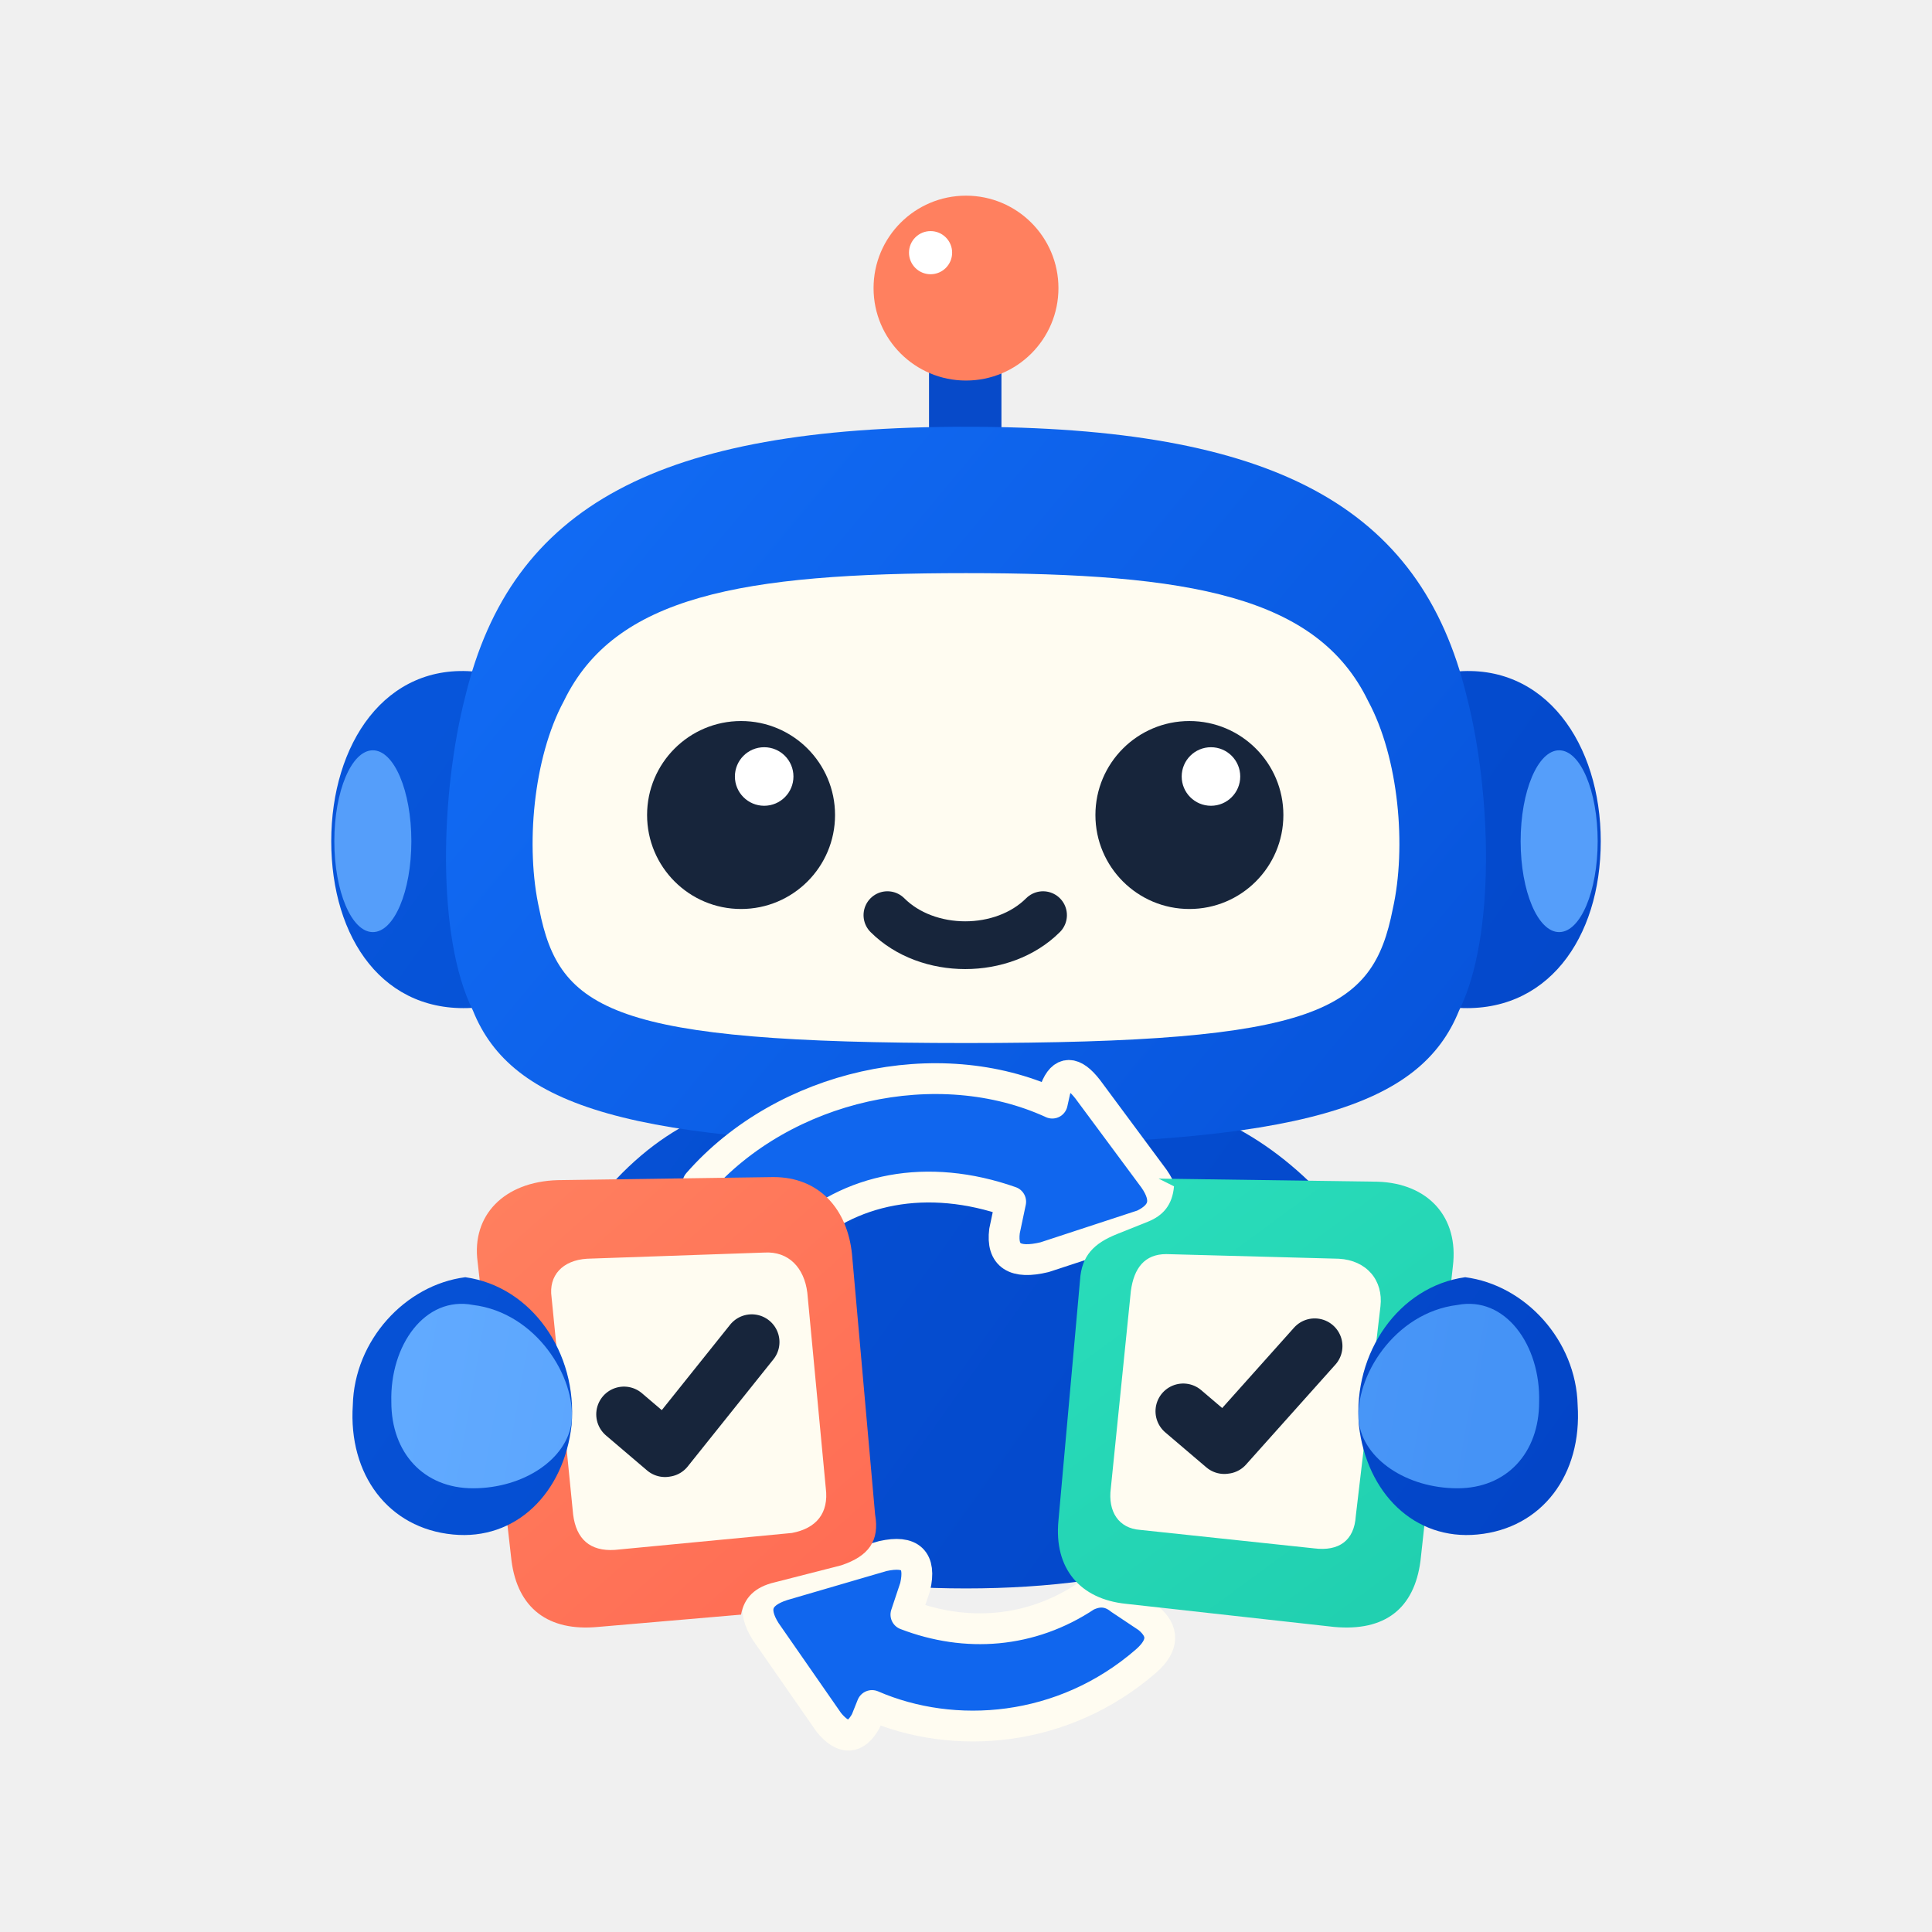
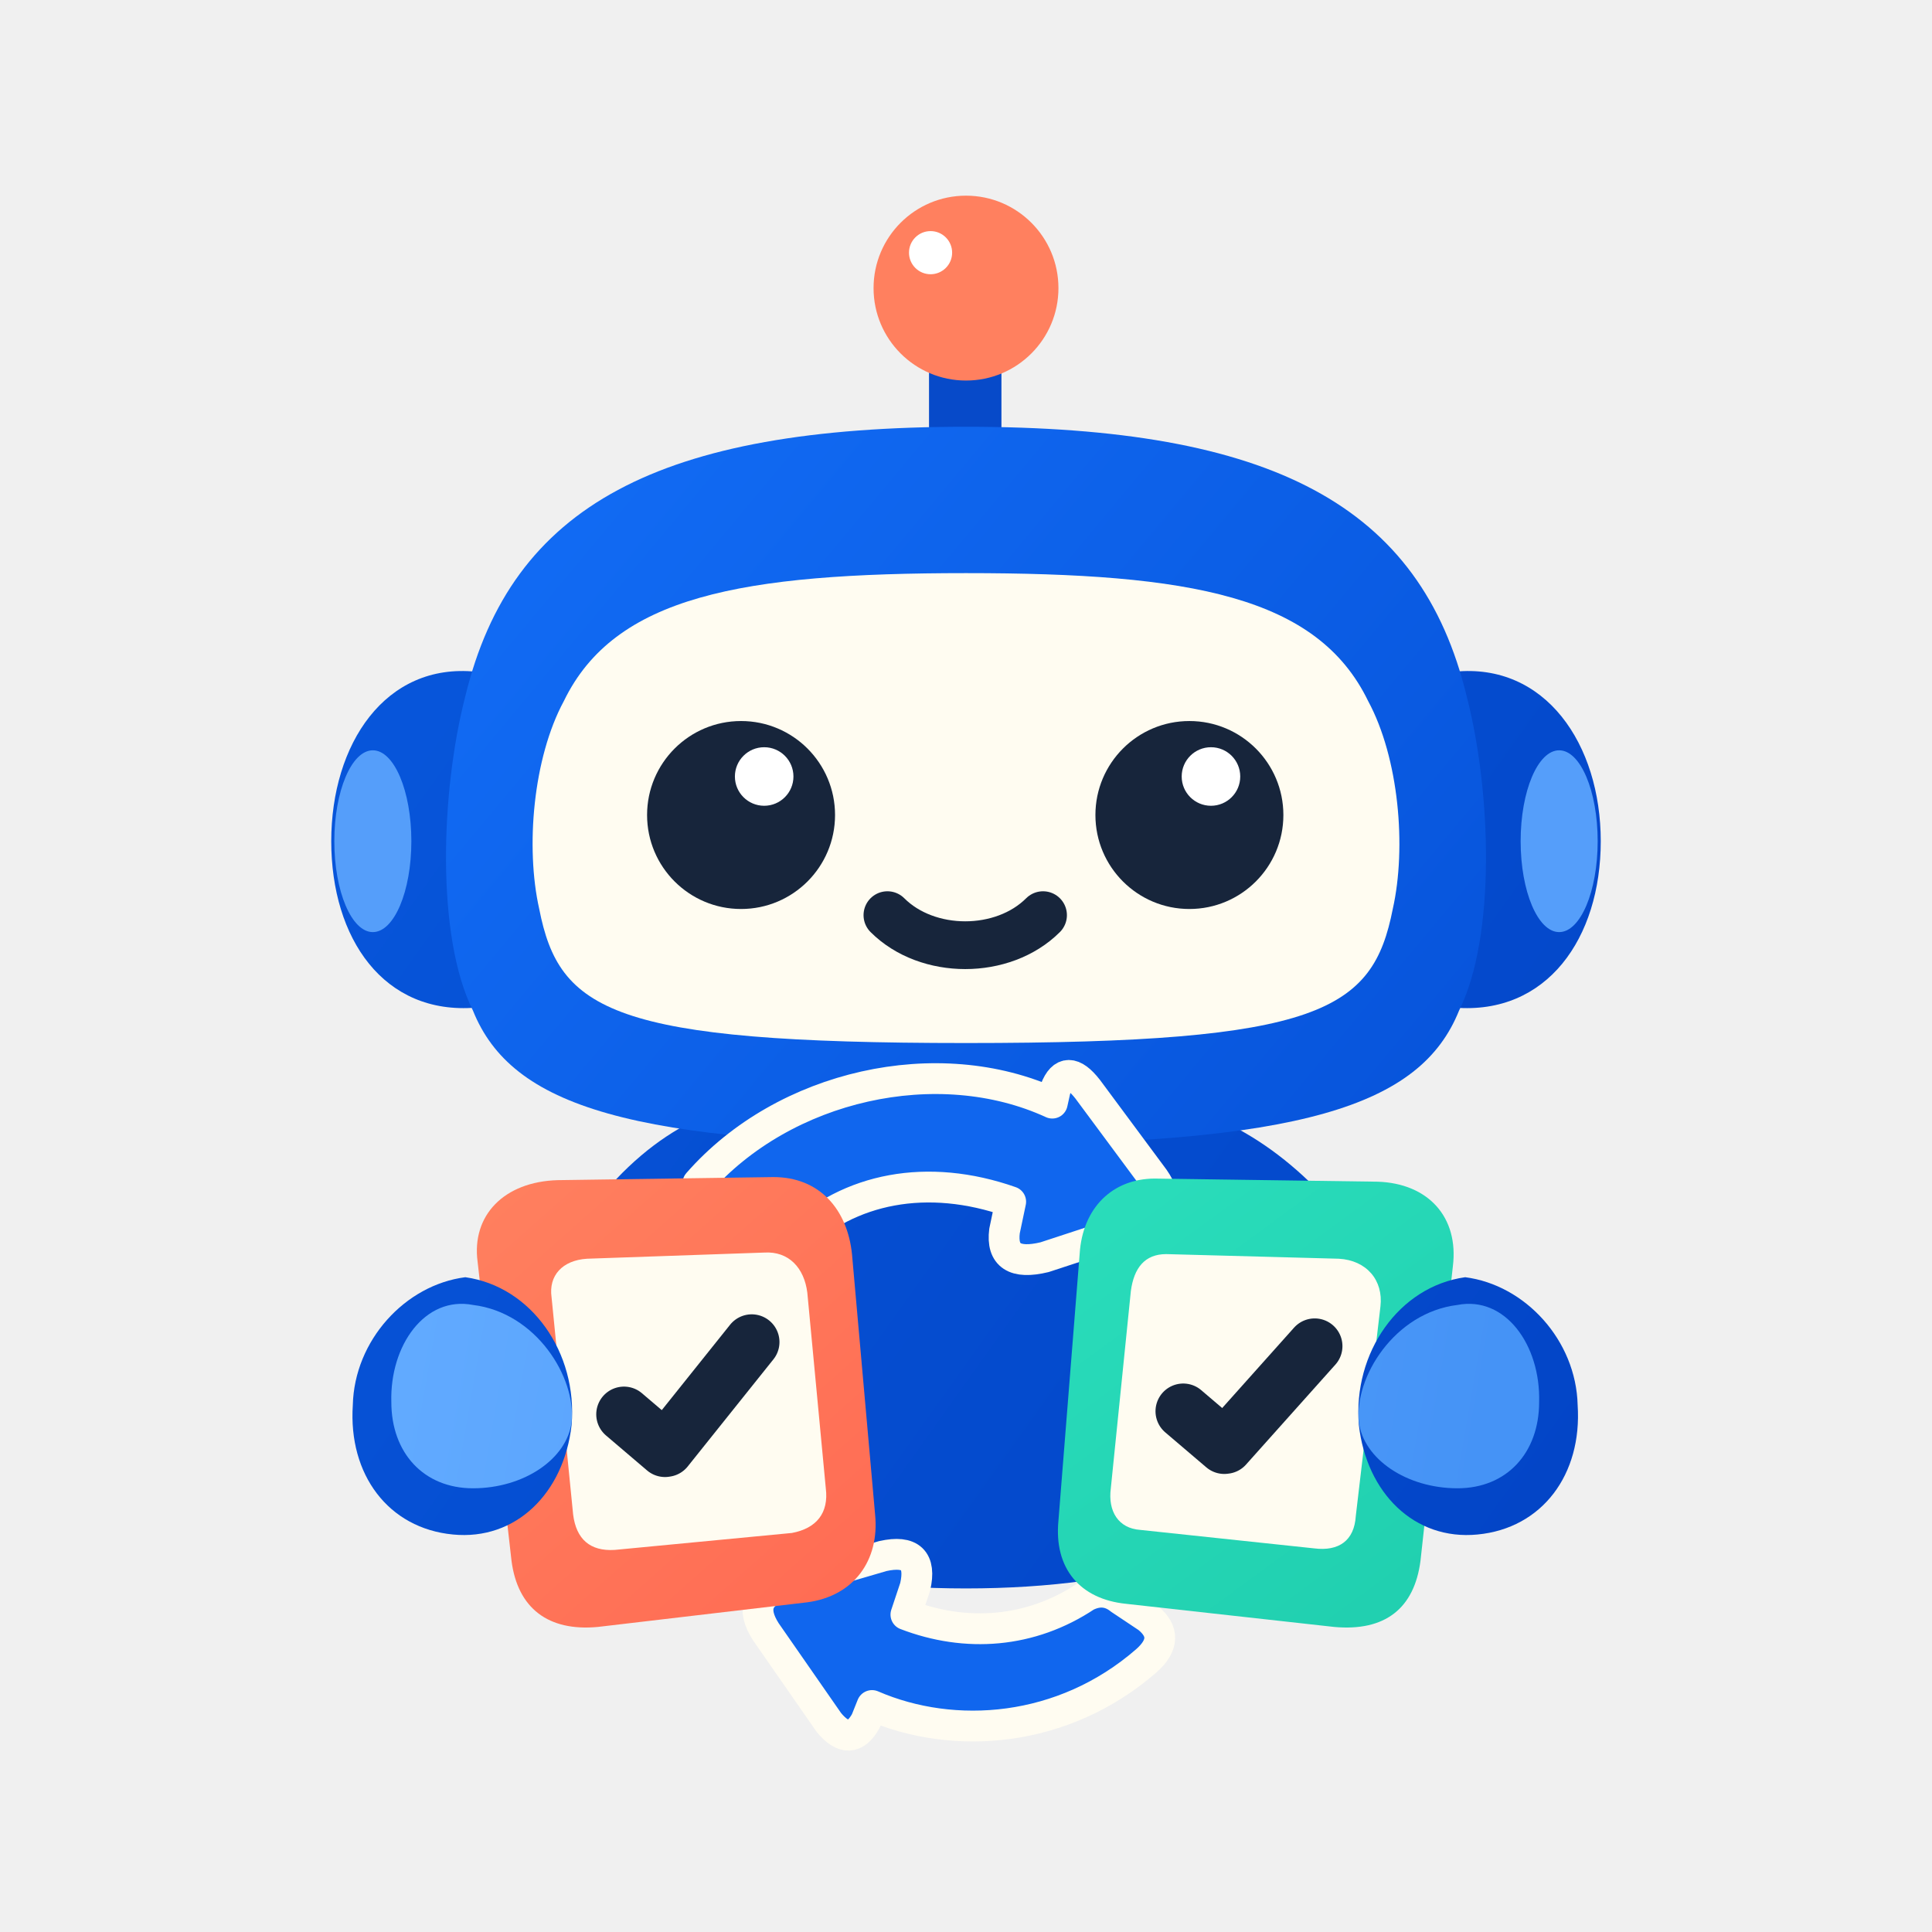
<svg xmlns="http://www.w3.org/2000/svg" viewBox="0 0 1254 1254" fill="none" role="img" aria-labelledby="title desc" class="playing">
  <defs>
    <linearGradient id="blue" gradientUnits="userSpaceOnUse" x1="350" y1="277" x2="910" y2="744">
      <stop offset="0" stop-color="#126CF5" />
      <stop offset="1" stop-color="#0754DB" />
    </linearGradient>
    <linearGradient id="deepBlue" gradientUnits="userSpaceOnUse" x1="230" y1="436" x2="1000" y2="985">
      <stop offset="0" stop-color="#0756DB" />
      <stop offset="1" stop-color="#0345C7" />
    </linearGradient>
    <linearGradient id="handBlue" gradientUnits="userSpaceOnUse" x1="270" y1="846" x2="960" y2="966">
      <stop offset="0" stop-color="#61AAFF" />
      <stop offset="1" stop-color="#4593F6" />
    </linearGradient>
    <linearGradient id="coral" gradientUnits="userSpaceOnUse" x1="310" y1="765" x2="568" y2="1056">
      <stop offset="0" stop-color="#FF805F" />
      <stop offset="1" stop-color="#FF6B53" />
    </linearGradient>
    <linearGradient id="mint" gradientUnits="userSpaceOnUse" x1="710" y1="768" x2="921" y2="1055">
      <stop offset="0" stop-color="#2ADDBB" />
      <stop offset="1" stop-color="#20CFAF" />
    </linearGradient>
    <clipPath id="top_reveal_clip" clipPathUnits="userSpaceOnUse">
      <path id="top_reveal" d="M627 907 L-73.000 907.000 C-73.000 520.401 240.401 207.000 627.000 207.000 C1013.599 207.000 1327.000 520.401 1327.000 907.000 L627 907 Z" />
    </clipPath>
    <clipPath id="bottom_reveal_clip" clipPathUnits="userSpaceOnUse">
      <path id="bottom_reveal" d="M627 907 L1327.000 907.000 C1327.000 1293.599 1013.599 1607.000 627.000 1607.000 C240.401 1607.000 -73.000 1293.599 -73.000 907.000 L627 907 Z" />
    </clipPath>
  </defs>
  <g id="robot" data-pivot-x="627" data-pivot-y="627">
    <path id="torso" fill="url(#deepBlue)" d="M384 784 C426 730 471 713 520 710 L728 710 C778 715 824 736 866 784 L888 946 C824 1005 735 1031 627 1031 C518 1031 428 1005 363 946 Z" />
    <g id="head_rig" data-pivot-x="627" data-pivot-y="530">
      <g id="antenna" data-pivot-x="627" data-pivot-y="278">
        <path fill="#074AC9" d="M603 227 H650 V295 H603 Z" />
        <path fill="url(#coral)" d="M687 187 A60 60 0 1 1 567 187 A60 60 0 1 1 687 187 Z" />
        <path fill="#FFFFFF" d="M618 164 A14 14 0 1 1 590 164 A14 14 0 1 1 618 164 Z" />
      </g>
      <g id="ears">
        <path fill="url(#deepBlue)" d="M309 436 C250 430 215 483 215 546 C215 609 249 659 309 654 L330 624 V465 Z" />
        <path fill="url(#deepBlue)" d="M944 436 C1003 430 1039 483 1039 546 C1039 609 1004 659 944 654 L923 624 V465 Z" />
        <path fill="#559EFA" d="M267 546 A25 59 0 1 1 217 546 A25 59 0 1 1 267 546 Z" />
        <path fill="#559EFA" d="M1037 546 A25 59 0 1 1 987 546 A25 59 0 1 1 1037 546 Z" />
      </g>
      <path id="head" fill="url(#blue)" d="M627 277 C428 277 332 328 302 452 C286 514 283 608 307 656 C332 718 409 743 627 743 C845 743 922 718 947 656 C971 608 968 514 952 452 C922 328 826 277 627 277 Z" />
      <path id="face" fill="#FFFCF1" d="M627 372 C481 372 399 387 366 455 C346 492 341 550 350 590 C363 656 397 677 627 677 C857 677 891 656 904 590 C913 550 908 492 888 455 C855 387 773 372 627 372 Z" />
      <g id="eyes" data-pivot-x="627" data-pivot-y="529">
-         <path fill="#17253B" d="M542 529 A61 61 0 1 1 420 529 A61 61 0 1 1 542 529 Z" />
-         <path fill="#17253B" d="M833 529 A61 61 0 1 1 711 529 A61 61 0 1 1 833 529 Z" />
-         <path fill="#FFFFFF" d="M515 504 A19 19 0 1 1 477 504 A19 19 0 1 1 515 504 Z" />
-         <path fill="#FFFFFF" d="M805 504 A19 19 0 1 1 767 504 A19 19 0 1 1 805 504 Z" />
+         <g id="eye_blink" data-pivot-x="627" data-pivot-y="529">
+           <path fill="#17253B" d="M542 529 A61 61 0 1 1 420 529 A61 61 0 1 1 542 529 Z" />
+           <path fill="#17253B" d="M833 529 A61 61 0 1 1 711 529 A61 61 0 1 1 833 529 Z" />
+           <path fill="#FFFFFF" d="M515 504 A19 19 0 1 1 477 504 A19 19 0 1 1 515 504 Z" />
+           <path fill="#FFFFFF" d="M805 504 A19 19 0 1 1 767 504 A19 19 0 1 1 805 504 Z" />
+         </g>
      </g>
      <path id="smile" stroke="#17253B" stroke-width="31" stroke-linecap="round" d="M576 594 C602 620 651 620 677 594" />
    </g>
    <g id="exchange_top" data-pivot-x="627" data-pivot-y="907" clip-path="url(#top_reveal_clip)">
      <path id="top_arrow" fill="#1066EE" stroke="#FFFCF1" stroke-width="20" stroke-linejoin="round" d="M453 768 C509 704 609 682 683 716 L685 707 Q692 689 706 707 L749 765 Q763 785 742 795 L678 816 Q649 823 652 799 L656 780 C602 761 551 771 516 805 Z" />
    </g>
    <g id="exchange_bottom" data-pivot-x="627" data-pivot-y="907" clip-path="url(#bottom_reveal_clip)">
      <path id="bottom_arrow" fill="#1066EE" stroke="#FFFCF1" stroke-width="20" stroke-linejoin="round" d="M705 1036 Q717 1030 727 1038 L745 1050 Q761 1063 744 1078 C690 1125 619 1130 566 1107 L562 1117 Q552 1135 538 1118 L497 1059 Q483 1037 508 1029 L573 1010 Q600 1004 594 1030 L588 1048 C627 1063 669 1060 705 1036 Z" />
    </g>
    <g id="card_left" data-pivot-x="440" data-pivot-y="911">
-       <path id="card_left_shell" fill="url(#coral)" d="M362 766 L502 764 C532 764 550 785 553 814 L568 983 C571 1000 564 1010 546 1016 L503 1027 C490 1030 483 1037 481 1048 L388 1056 C356 1059 336 1044 332 1013 L310 819 C306 789 327 767 362 766 Z" />
+       <path id="card_left_shell" fill="url(#coral)" d="M362 766 L502 764 C532 764 550 785 553 814 L568 983 C571 1013 554 1036 524 1040 L388 1056 C356 1059 336 1044 332 1013 L310 819 C306 789 327 767 362 766 Z" />
      <path id="card_left_screen" fill="#FFFCF1" d="M381 817 L496 813 C512 812 522 823 524 839 L536 966 C538 982 530 992 514 995 L399 1006 C383 1007 374 999 372 983 L358 842 C356 828 365 818 381 817 Z" />
      <path id="check_left" stroke="#17253B" stroke-width="36" stroke-linecap="round" stroke-linejoin="round" d="M405 918 L432 941 L488 871" pathLength="1" />
      <path id="card_left_hand_base" fill="url(#deepBlue)" d="M302 829 C263 834 230 870 229 912 C226 957 252 992 294 996 C335 1000 366 969 371 925 C375 878 345 835 302 829 Z" />
      <path id="card_left_hand_front" fill="url(#handBlue)" d="M307 847 C276 841 253 873 254 910 C254 943 275 966 307 966 C340 966 368 947 371 923 C374 894 348 852 307 847 Z" />
    </g>
    <g id="card_right" data-pivot-x="814" data-pivot-y="911">
-       <path id="card_right_shell" fill="url(#mint)" d="M752 765 L894 767 C927 768 947 790 943 822 L922 1013 C918 1044 899 1059 866 1056 L731 1041 C701 1038 684 1018 687 987 L701 831 C702 815 710 807 725 801 L745 793 C755 789 761 782 762 770 Z" />
+       <path id="card_right_shell" fill="url(#mint)" d="M752 765 L894 767 C927 768 947 790 943 822 L922 1013 C918 1044 899 1059 866 1056 L731 1041 C701 1038 684 1018 687 987 L701 811 C704 782 724 764 752 765 Z" />
      <path id="card_right_screen" fill="#FFFCF1" d="M757 814 L869 817 C887 818 898 831 896 848 L880 984 C879 1000 869 1007 853 1005 L740 993 C726 992 719 981 721 966 L734 838 C736 823 743 814 757 814 Z" />
      <path id="check_right" stroke="#17253B" stroke-width="36" stroke-linecap="round" stroke-linejoin="round" d="M768 916 L795 939 L854 873" pathLength="1" />
      <path id="card_right_hand_base" fill="url(#deepBlue)" d="M951 829 C990 834 1023 870 1024 912 C1027 957 1001 992 959 996 C918 1000 887 969 882 925 C878 878 908 835 951 829 Z" />
      <path id="card_right_hand_front" fill="url(#handBlue)" d="M946 847 C977 841 1000 873 999 910 C999 943 978 966 946 966 C913 966 885 947 882 923 C879 894 905 852 946 847 Z" />
    </g>
  </g>
  <style>@keyframes torso_fillAlpha { 0% {fill-opacity:0} 100% {fill-opacity:1} }
.playing #torso {transform-origin:0px 0px; animation:torso_fillAlpha 180ms 60ms cubic-bezier(0.2, 0, 0, 1) both}
@keyframes card_left_transform { 0% {transform:translate(-62px,92px) rotate(-14deg) scale(0.68,0.68)} 100% {transform:translate(0px,0px) rotate(0deg) scale(1,1)} }
@keyframes card_left_opacity { 0% {opacity:0} 100% {opacity:1} }
.playing #card_left {transform-origin:440px 911px; animation:card_left_transform 350ms 60ms cubic-bezier(0.16, 1, 0.3, 1) both, card_left_opacity 140ms 60ms cubic-bezier(0.2, 0, 0, 1) both}
@keyframes card_right_transform { 0% {transform:translate(62px,92px) rotate(14deg) scale(0.68,0.68)} 100% {transform:translate(0px,0px) rotate(0deg) scale(1,1)} }
@keyframes card_right_opacity { 0% {opacity:0} 100% {opacity:1} }
.playing #card_right {transform-origin:814px 911px; animation:card_right_transform 350ms 100ms cubic-bezier(0.16, 1, 0.3, 1) both, card_right_opacity 140ms 100ms cubic-bezier(0.2, 0, 0, 1) both}
@keyframes top_reveal_pathData { 0% {d:path("M627 907 L-73.000 907.000 C-73.000 907.000 -73.000 907.000 -73.000 907.000 C-73.000 907.000 -73.000 907.000 -73.000 907.000 L627 907 Z")} 4.167% {d:path("M627 907 L-73.000 907.000 C-73.000 905.558 -72.996 904.115 -72.987 902.673 C-72.978 901.230 -72.964 899.788 -72.946 898.345 L627 907 Z")} 8.333% {d:path("M627 907 L-73.000 907.000 C-73.000 900.670 -72.914 894.341 -72.742 888.013 C-72.571 881.686 -72.313 875.361 -71.970 869.041 L627 907 Z")} 12.5% {d:path("M627 907 L-73.000 907.000 C-73.000 891.251 -72.468 875.506 -71.406 859.792 C-70.344 844.078 -68.752 828.405 -66.633 812.799 L627 907 Z")} 16.667% {d:path("M627 907 L-73.000 907.000 C-73.000 875.795 -70.913 844.624 -66.754 813.698 C-62.595 782.771 -56.372 752.157 -48.128 722.060 L627 907 Z")} 20.833% {d:path("M627 907 L-73.000 907.000 C-73.000 852.485 -66.632 798.157 -54.025 745.121 C-41.418 692.084 -22.659 640.701 1.871 592.017 L627 907 Z")} 25% {d:path("M627 907 L-73.000 907.000 C-73.000 820.037 -56.796 733.835 -25.216 652.808 C6.363 571.781 52.764 497.347 111.611 433.319 L627 907 Z")} 29.167% {d:path("M627 907 L-73.000 907.000 C-73.000 779.938 -38.416 655.273 27.045 546.371 C92.505 437.469 186.372 348.438 298.581 288.824 L627 907 Z")} 33.333% {d:path("M627 907 L-73.000 907.000 C-73.000 737.584 -11.559 573.917 99.928 446.353 C211.416 318.790 365.382 235.987 533.273 213.303 L627 907 Z")} 37.5% {d:path("M627 907 L-73.000 907.000 C-73.000 698.479 19.963 500.813 180.576 367.829 C341.188 234.845 552.726 180.388 757.586 219.288 L627 907 Z")} 41.667% {d:path("M627 907 L-73.000 907.000 C-73.000 664.920 52.079 440.022 257.737 312.320 C463.394 184.618 720.436 172.240 937.413 279.590 L627 907 Z")} 45.833% {d:path("M627 907 L-73.000 907.000 C-73.000 636.882 82.417 390.867 326.352 274.852 C570.288 158.837 859.207 193.527 1068.746 363.989 L627 907 Z")} 50% {d:path("M627 907 L-73.000 907.000 C-73.000 613.612 109.958 351.353 385.302 250.051 C660.646 148.749 969.948 229.901 1160.092 453.333 L627 907 Z")} 54.167% {d:path("M627 907 L-73.000 907.000 C-73.000 594.304 134.392 319.534 435.110 233.815 C735.828 148.096 1056.925 272.221 1221.795 537.922 L627 907 Z")} 58.333% {d:path("M627 907 L-73.000 907.000 C-73.000 578.268 155.747 293.824 476.825 223.299 C797.903 152.774 1124.798 315.171 1262.564 613.643 L627 907 Z")} 62.5% {d:path("M627 907 L-73.000 907.000 C-73.000 564.975 174.160 273.031 511.496 216.595 C848.832 160.159 1177.557 355.758 1288.882 679.158 L627 907 Z")} 66.667% {d:path("M627 907 L-73.000 907.000 C-73.000 553.997 189.842 256.228 540.115 212.413 C890.388 168.598 1218.479 392.448 1305.431 734.574 L627 907 Z")} 70.833% {d:path("M627 907 L-73.000 907.000 C-73.000 545.007 202.997 242.726 563.498 209.886 C923.998 177.047 1250.071 424.484 1315.478 780.519 L627 907 Z")} 75% {d:path("M627 907 L-73.000 907.000 C-73.000 537.735 213.840 231.978 582.353 208.425 C950.866 184.873 1274.296 451.627 1321.305 817.887 L627 907 Z")} 79.167% {d:path("M627 907 L-73.000 907.000 C-73.000 531.969 222.565 223.567 597.258 207.632 C971.951 191.698 1292.633 473.893 1324.473 847.570 L627 907 Z")} 83.333% {d:path("M627 907 L-73.000 907.000 C-73.000 527.527 229.362 217.157 608.705 207.239 C988.049 197.321 1306.215 491.468 1326.044 870.423 L627 907 Z")} 87.5% {d:path("M627 907 L-73.000 907.000 C-73.000 524.266 234.393 212.489 617.088 207.070 C999.784 201.651 1315.882 504.598 1326.719 887.179 L627 907 Z")} 91.667% {d:path("M627 907 L-73.000 907.000 C-73.000 522.060 237.816 209.351 622.749 207.013 C1007.682 204.675 1322.273 513.586 1326.948 898.498 L627 907 Z")} 95.833% {d:path("M627 907 L-73.000 907.000 C-73.000 520.802 239.775 207.567 625.973 207.001 C1012.171 206.434 1325.864 518.749 1326.997 904.946 L627 907 Z")} 100% {d:path("M627 907 L-73.000 907.000 C-73.000 520.401 240.401 207.000 627.000 207.000 C1013.599 207.000 1327.000 520.401 1327.000 907.000 L627 907 Z")} }
.playing #top_reveal {transform-origin:0px 0px; animation:top_reveal_pathData 340ms 240ms cubic-bezier(0, 0, 1, 1) both}
@keyframes bottom_reveal_pathData { 0% {d:path("M627 907 L1327.000 907.000 C1327.000 907.000 1327.000 907.000 1327.000 907.000 C1327.000 907.000 1327.000 907.000 1327.000 907.000 L627 907 Z")} 4.167% {d:path("M627 907 L1327.000 907.000 C1327.000 908.442 1326.996 909.885 1326.987 911.327 C1326.978 912.770 1326.964 914.212 1326.946 915.655 L627 907 Z")} 8.333% {d:path("M627 907 L1327.000 907.000 C1327.000 913.330 1326.914 919.659 1326.742 925.987 C1326.571 932.314 1326.313 938.639 1325.970 944.959 L627 907 Z")} 12.5% {d:path("M627 907 L1327.000 907.000 C1327.000 922.749 1326.468 938.494 1325.406 954.208 C1324.344 969.922 1322.752 985.595 1320.633 1001.201 L627 907 Z")} 16.667% {d:path("M627 907 L1327.000 907.000 C1327.000 938.205 1324.913 969.376 1320.754 1000.302 C1316.595 1031.229 1310.372 1061.843 1302.128 1091.940 L627 907 Z")} 20.833% {d:path("M627 907 L1327.000 907.000 C1327.000 961.515 1320.632 1015.843 1308.025 1068.879 C1295.418 1121.916 1276.659 1173.299 1252.129 1221.983 L627 907 Z")} 25% {d:path("M627 907 L1327.000 907.000 C1327.000 993.963 1310.796 1080.165 1279.216 1161.192 C1247.637 1242.219 1201.236 1316.653 1142.389 1380.681 L627 907 Z")} 29.167% {d:path("M627 907 L1327.000 907.000 C1327.000 1034.062 1292.416 1158.727 1226.955 1267.629 C1161.495 1376.531 1067.628 1465.562 955.419 1525.176 L627 907 Z")} 33.333% {d:path("M627 907 L1327.000 907.000 C1327.000 1076.416 1265.559 1240.083 1154.072 1367.647 C1042.584 1495.210 888.618 1578.013 720.727 1600.697 L627 907 Z")} 37.5% {d:path("M627 907 L1327.000 907.000 C1327.000 1115.521 1234.037 1313.187 1073.424 1446.171 C912.812 1579.155 701.274 1633.612 496.414 1594.712 L627 907 Z")} 41.667% {d:path("M627 907 L1327.000 907.000 C1327.000 1149.080 1201.921 1373.978 996.263 1501.680 C790.606 1629.382 533.564 1641.760 316.587 1534.410 L627 907 Z")} 45.833% {d:path("M627 907 L1327.000 907.000 C1327.000 1177.118 1171.583 1423.133 927.648 1539.148 C683.712 1655.163 394.793 1620.473 185.254 1450.011 L627 907 Z")} 50% {d:path("M627 907 L1327.000 907.000 C1327.000 1200.388 1144.042 1462.647 868.698 1563.949 C593.354 1665.251 284.052 1584.099 93.908 1360.667 L627 907 Z")} 54.167% {d:path("M627 907 L1327.000 907.000 C1327.000 1219.696 1119.608 1494.466 818.890 1580.185 C518.172 1665.904 197.075 1541.779 32.205 1276.078 L627 907 Z")} 58.333% {d:path("M627 907 L1327.000 907.000 C1327.000 1235.732 1098.253 1520.176 777.175 1590.701 C456.097 1661.226 129.202 1498.829 -8.564 1200.357 L627 907 Z")} 62.5% {d:path("M627 907 L1327.000 907.000 C1327.000 1249.025 1079.840 1540.969 742.504 1597.405 C405.168 1653.841 76.443 1458.242 -34.882 1134.842 L627 907 Z")} 66.667% {d:path("M627 907 L1327.000 907.000 C1327.000 1260.003 1064.158 1557.772 713.885 1601.587 C363.612 1645.402 35.521 1421.552 -51.431 1079.426 L627 907 Z")} 70.833% {d:path("M627 907 L1327.000 907.000 C1327.000 1268.993 1051.003 1571.274 690.502 1604.114 C330.002 1636.953 3.929 1389.516 -61.478 1033.481 L627 907 Z")} 75% {d:path("M627 907 L1327.000 907.000 C1327.000 1276.265 1040.160 1582.022 671.647 1605.575 C303.134 1629.127 -20.296 1362.373 -67.305 996.113 L627 907 Z")} 79.167% {d:path("M627 907 L1327.000 907.000 C1327.000 1282.031 1031.435 1590.433 656.742 1606.368 C282.049 1622.302 -38.633 1340.107 -70.473 966.430 L627 907 Z")} 83.333% {d:path("M627 907 L1327.000 907.000 C1327.000 1286.473 1024.638 1596.843 645.295 1606.761 C265.951 1616.679 -52.215 1322.532 -72.044 943.577 L627 907 Z")} 87.5% {d:path("M627 907 L1327.000 907.000 C1327.000 1289.734 1019.607 1601.511 636.912 1606.930 C254.216 1612.349 -61.882 1309.402 -72.719 926.821 L627 907 Z")} 91.667% {d:path("M627 907 L1327.000 907.000 C1327.000 1291.940 1016.184 1604.649 631.251 1606.987 C246.318 1609.325 -68.273 1300.414 -72.948 915.502 L627 907 Z")} 95.833% {d:path("M627 907 L1327.000 907.000 C1327.000 1293.198 1014.225 1606.433 628.027 1606.999 C241.829 1607.566 -71.864 1295.251 -72.997 909.054 L627 907 Z")} 100% {d:path("M627 907 L1327.000 907.000 C1327.000 1293.599 1013.599 1607.000 627.000 1607.000 C240.401 1607.000 -73.000 1293.599 -73.000 907.000 L627 907 Z")} }
.playing #bottom_reveal {transform-origin:0px 0px; animation:bottom_reveal_pathData 340ms 310ms cubic-bezier(0, 0, 1, 1) both}
@keyframes eyes_transform { 0% {transform:translate(0px,0px) rotate(0deg) scale(1,1)} 25% {transform:translate(-9px,10px) rotate(0deg) scale(1,1)} 65% {transform:translate(9px,10px) rotate(0deg) scale(1,1)} 100% {transform:translate(0px,0px) rotate(0deg) scale(1,1)} }
.playing #eyes {transform-origin:627px 529px; animation:eyes_transform 640ms 140ms cubic-bezier(0.4, 0, 0.2, 1) both}
+ @keyframes eye_blink_transform { 0% {transform:translate(0px,0px) rotate(0deg) scale(1,1)} 45% {transform:translate(0px,0px) rotate(0deg) scale(1,0.06)} 100% {transform:translate(0px,0px) rotate(0deg) scale(1,1)} }
+ .playing #eye_blink {transform-origin:627px 529px; animation:eye_blink_transform 120ms 780ms cubic-bezier(0.4, 0, 0.2, 1) both}
#check_left {stroke-dasharray:1; stroke-dashoffset:0}
@keyframes check_left_trimPathEnd { 0% {stroke-dashoffset:1} 100% {stroke-dashoffset:0} }
@keyframes check_left_strokeAlpha { 0% {stroke-opacity:0} 100% {stroke-opacity:1} }
.playing #check_left {transform-origin:0px 0px; animation:check_left_trimPathEnd 180ms 550ms cubic-bezier(0.2, 0, 0, 1) both, check_left_strokeAlpha 60ms 550ms cubic-bezier(0.2, 0, 0, 1) both}
#check_right {stroke-dasharray:1; stroke-dashoffset:0}
@keyframes check_right_trimPathEnd { 0% {stroke-dashoffset:1} 100% {stroke-dashoffset:0} }
@keyframes check_right_strokeAlpha { 0% {stroke-opacity:0} 100% {stroke-opacity:1} }
.playing #check_right {transform-origin:0px 0px; animation:check_right_trimPathEnd 180ms 650ms cubic-bezier(0.2, 0, 0, 1) both, check_right_strokeAlpha 60ms 650ms cubic-bezier(0.2, 0, 0, 1) both}
@keyframes head_rig_transform { 0% {transform:translate(0px,0px) rotate(0deg) scale(1,1)} 40% {transform:translate(0px,10px) rotate(0deg) scale(1,1)} 100% {transform:translate(0px,0px) rotate(0deg) scale(1,1)} }
.playing #head_rig {transform-origin:627px 530px; animation:head_rig_transform 270ms 630ms cubic-bezier(0.4, 0, 0.2, 1) both}
@media (prefers-reduced-motion:reduce) {g,path {animation:none!important}path {stroke-dashoffset:0!important}}</style>
</svg>
